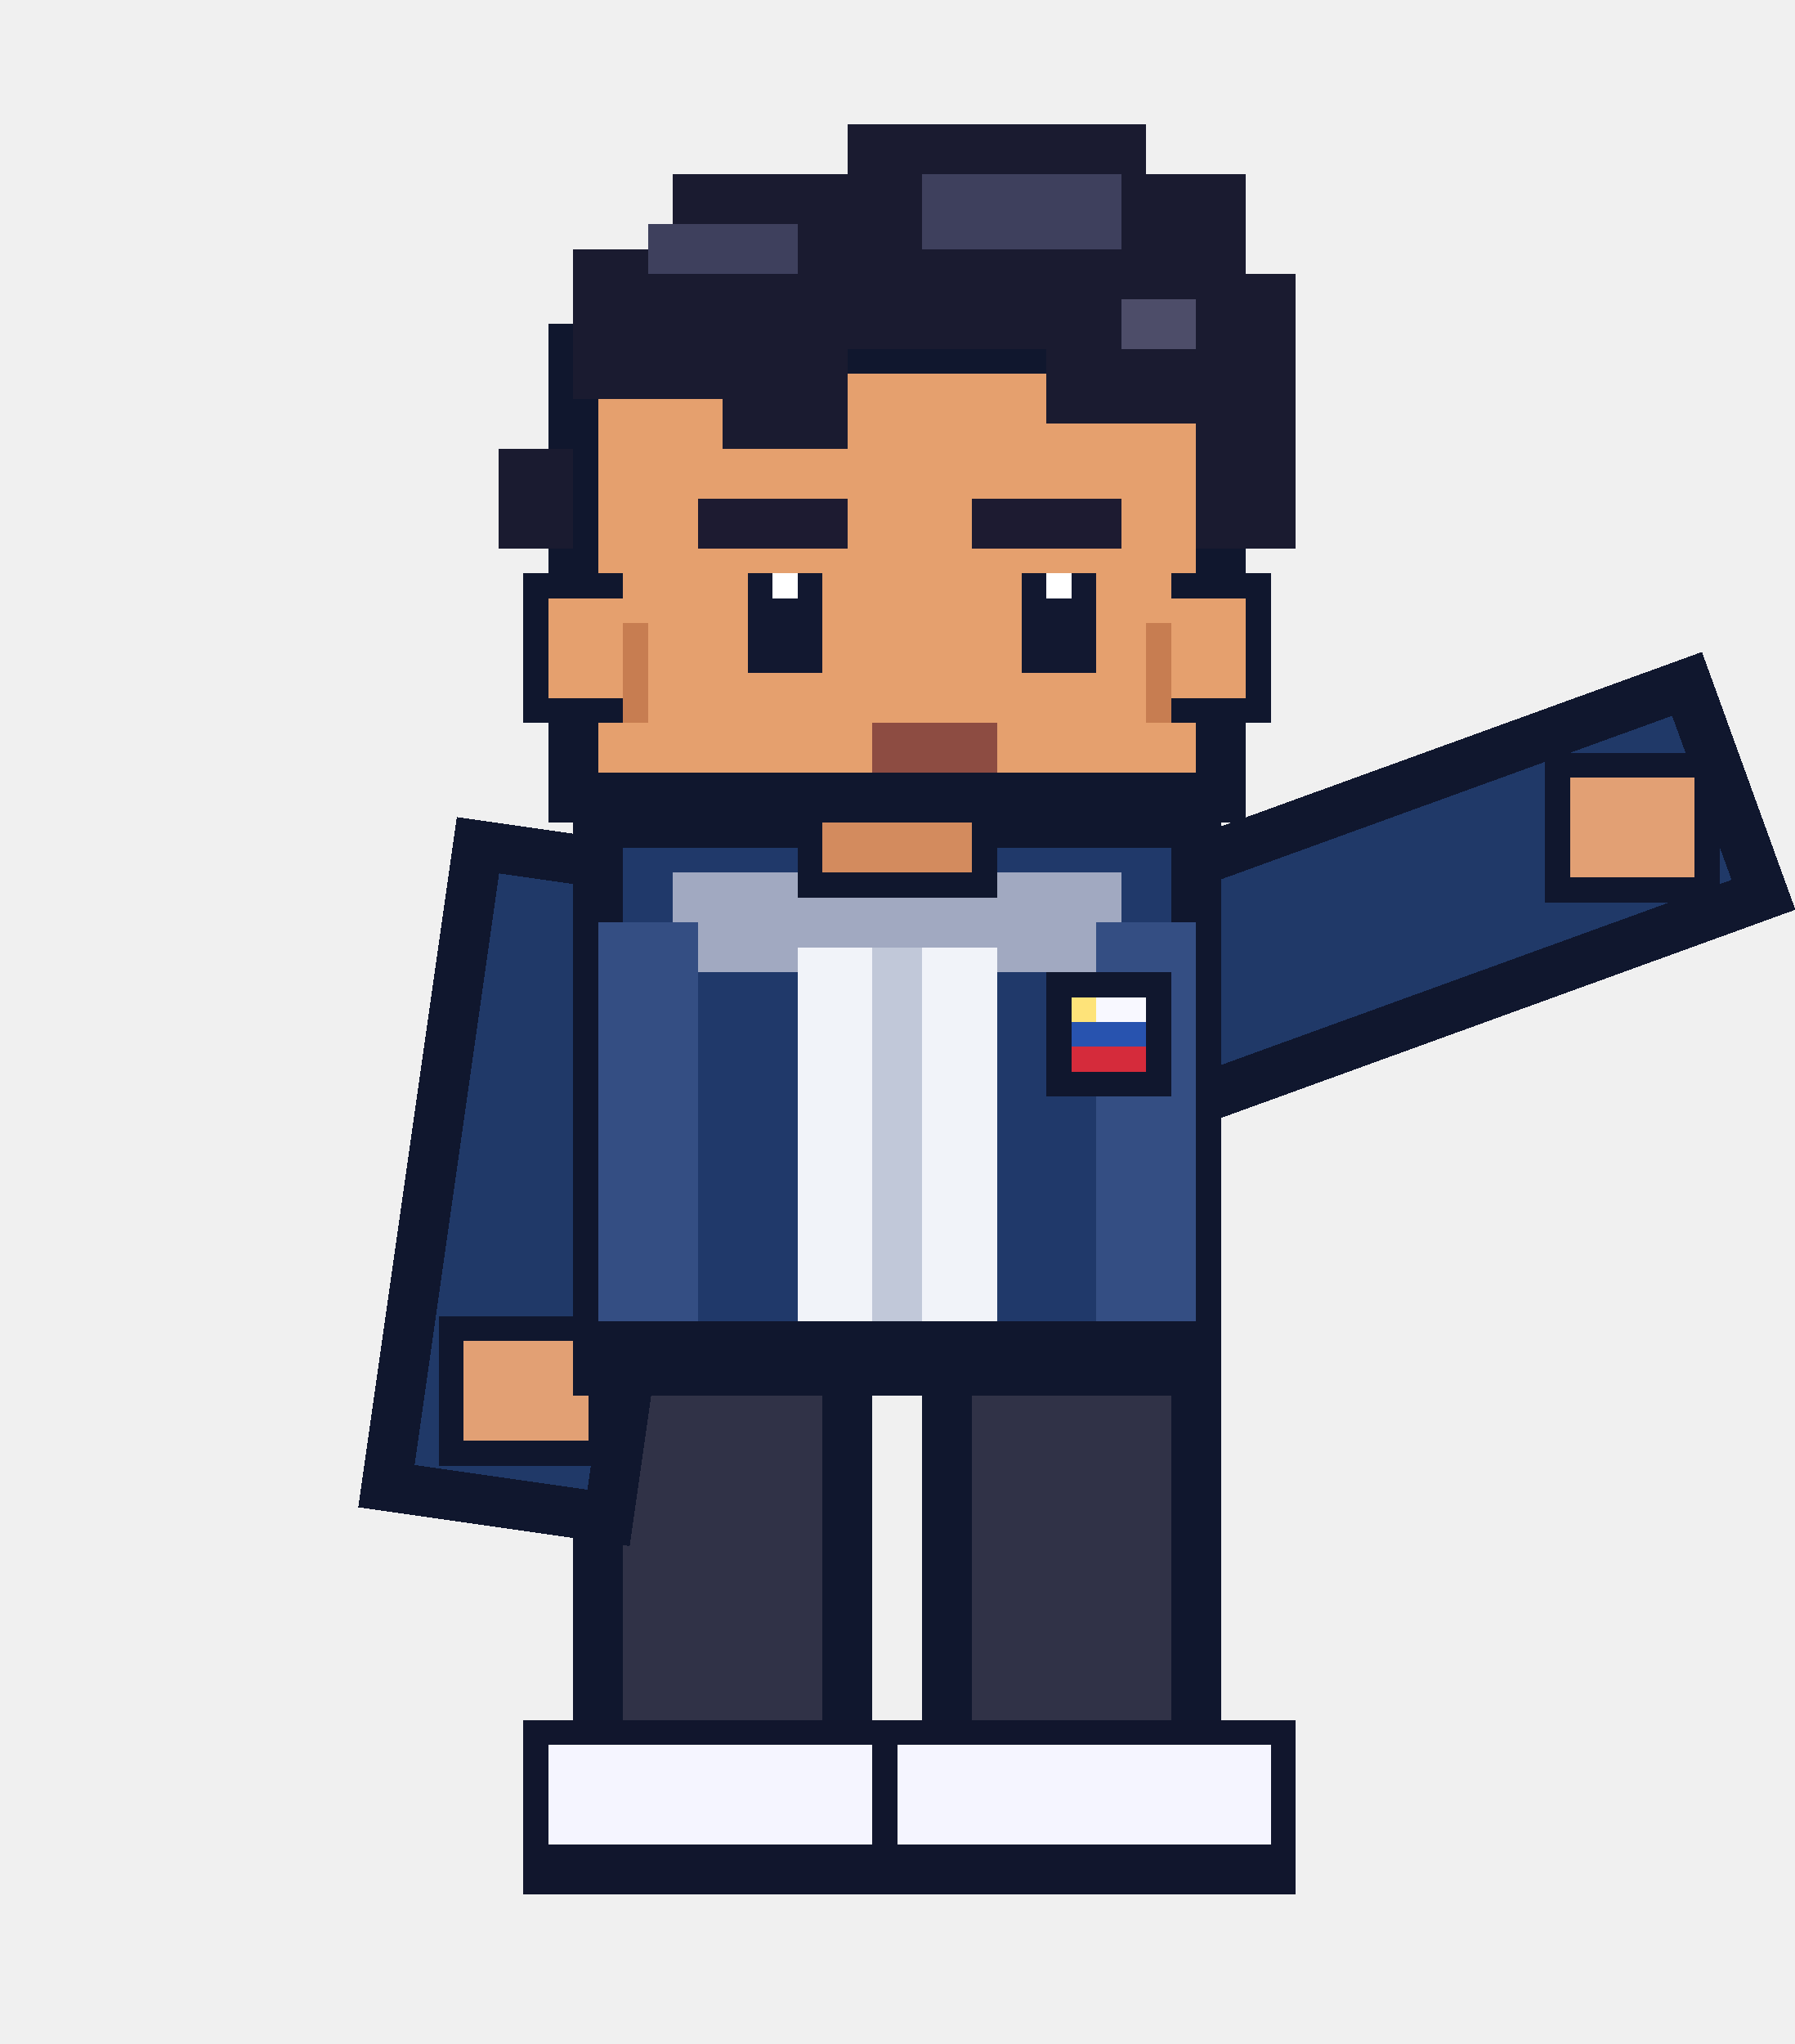
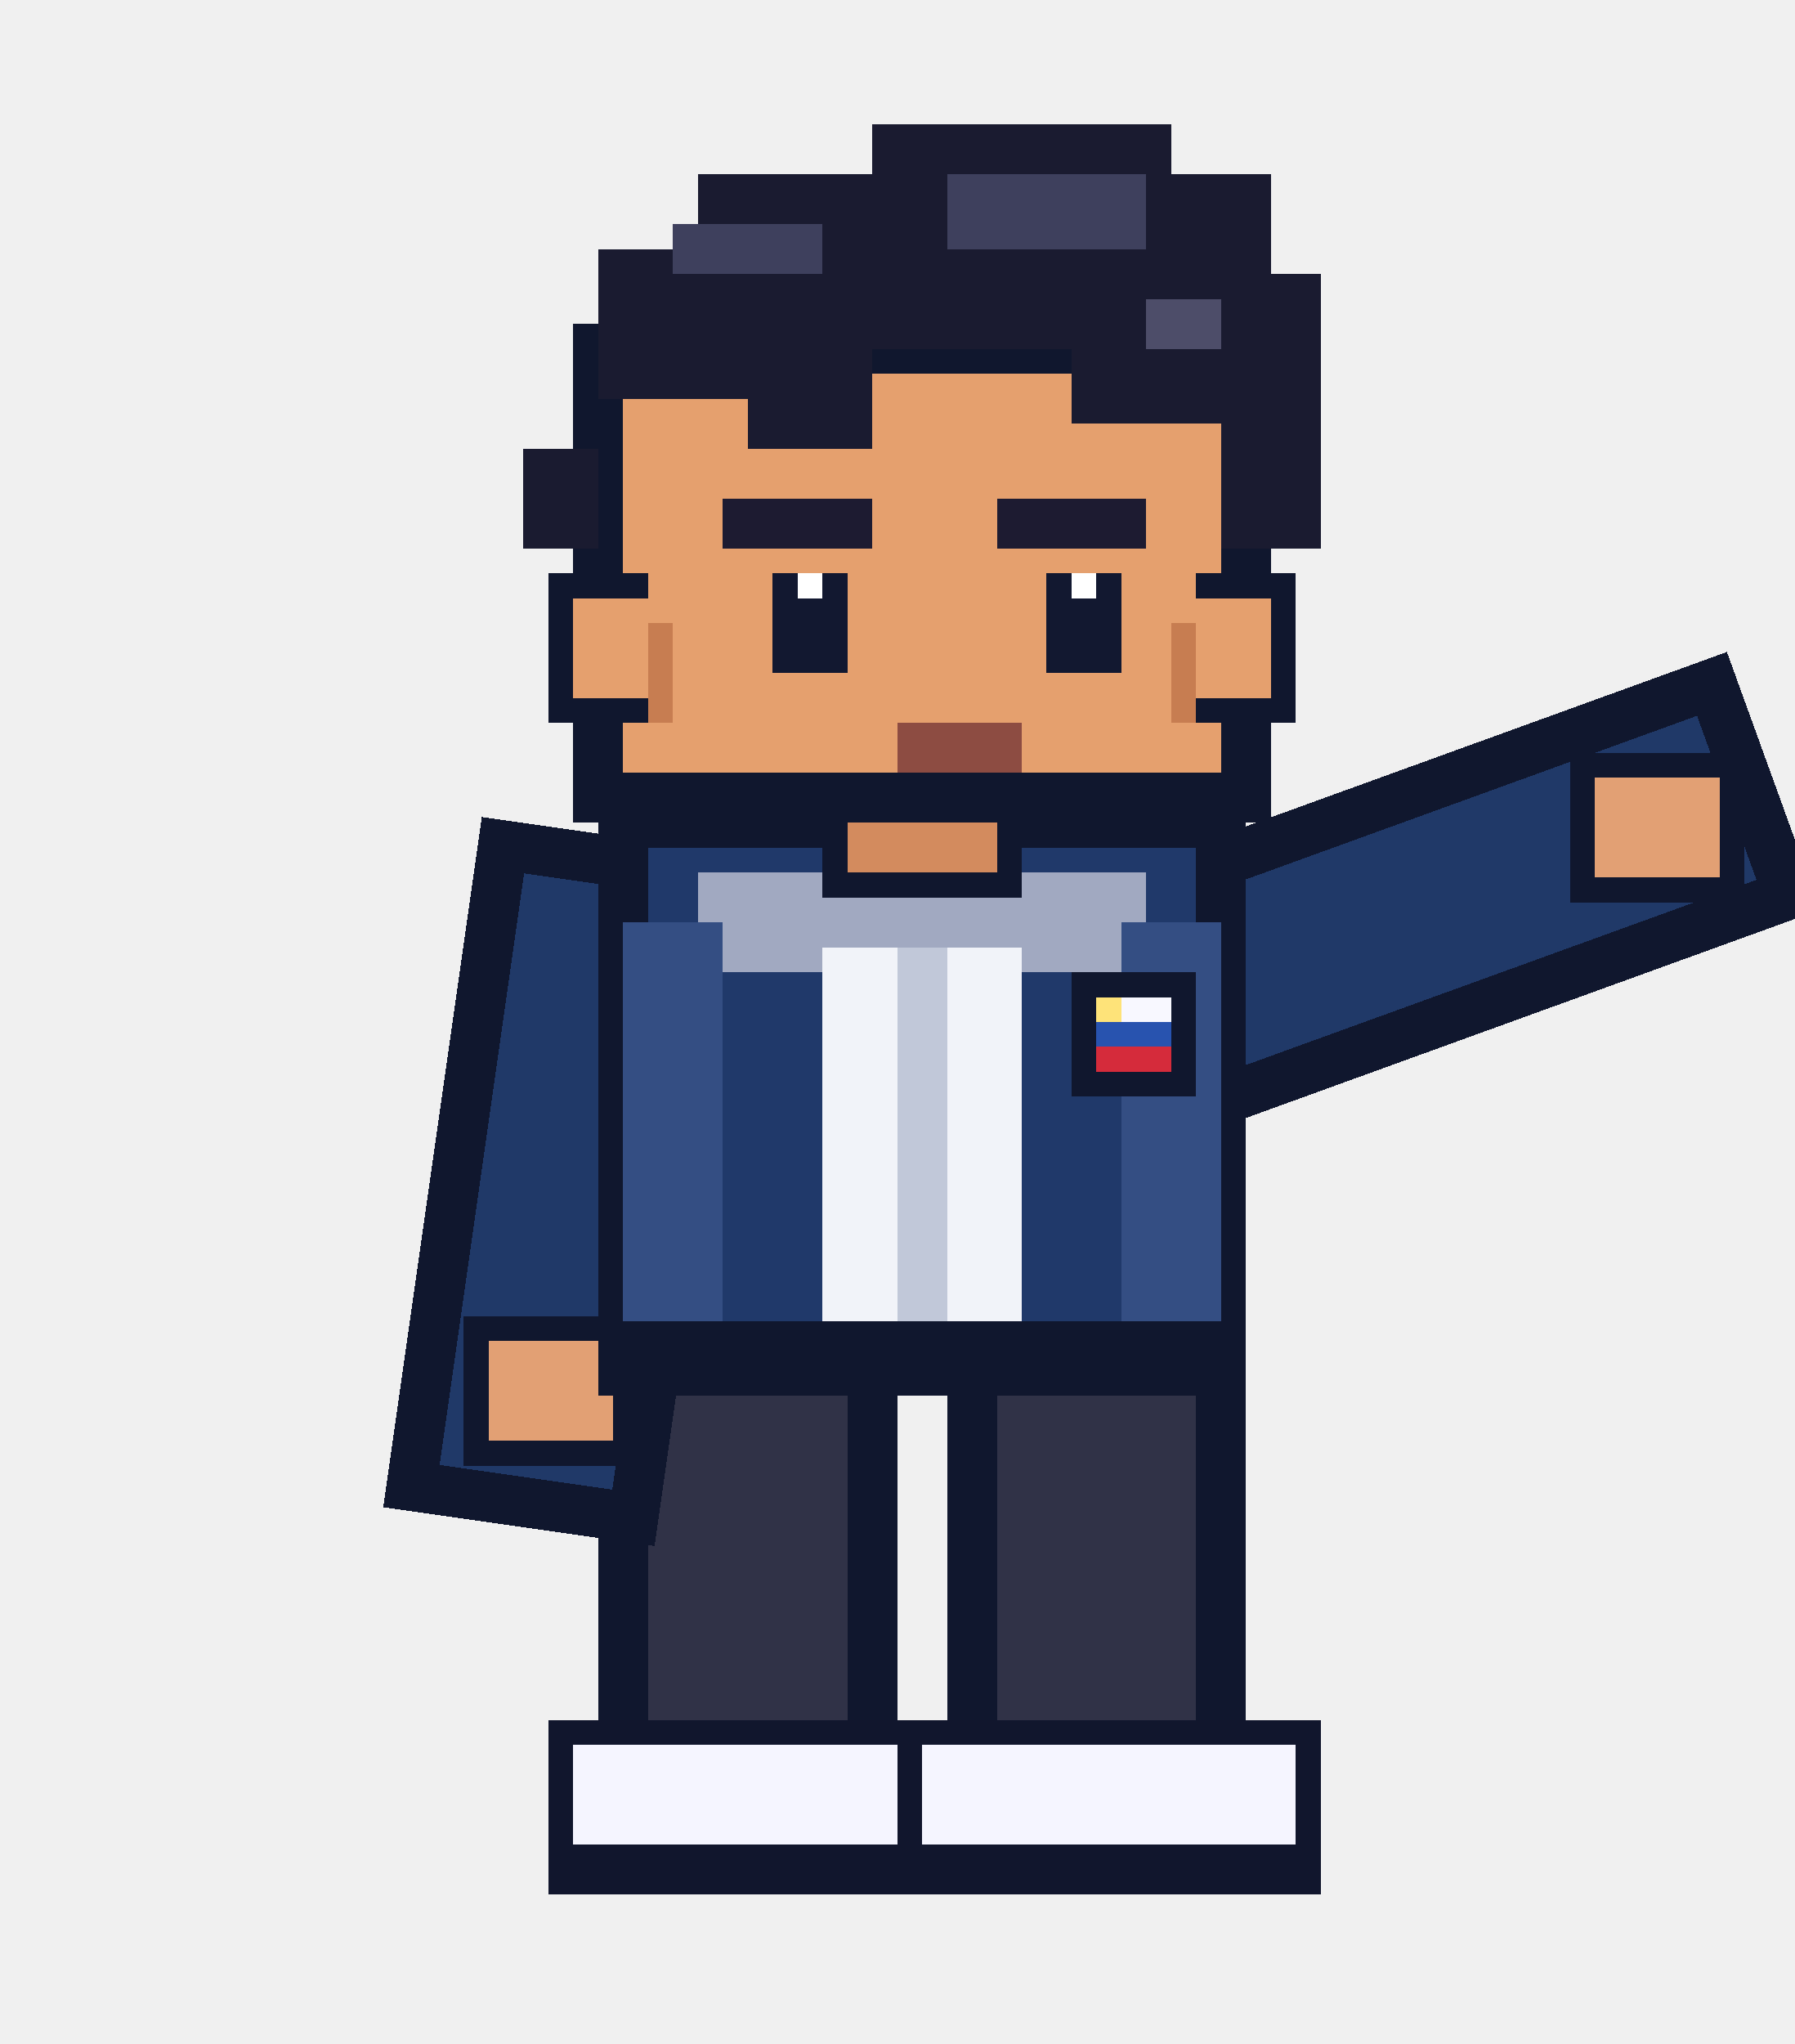
<svg xmlns="http://www.w3.org/2000/svg" viewBox="0 0 72 82" width="288" height="328" shape-rendering="crispEdges" role="img" aria-label="8-bit UrFavXBF think frame 2">
-   <g transform="translate(0 0)">
+   <g transform="translate(1 0)">
    <path d="M29 53L29 69" fill="none" stroke="#10172e" stroke-width="12" stroke-linecap="square" />
    <path d="M29 53L29 69" fill="none" stroke="#303247" stroke-width="8" stroke-linecap="square" />
    <path d="M43 53L43 69" fill="none" stroke="#10172e" stroke-width="12" stroke-linecap="square" />
    <path d="M43 53L43 69" fill="none" stroke="#303247" stroke-width="8" stroke-linecap="square" />
    <rect x="21" y="69" width="17" height="7" fill="#11162d" />
    <rect x="22" y="70" width="15" height="4" fill="#f5f5ff" />
    <rect x="35" y="69" width="17" height="7" fill="#11162d" />
    <rect x="36" y="70" width="15" height="4" fill="#f5f5ff" />
    <path d="M23 39L20.6 55.8" fill="none" stroke="#10172e" stroke-width="11" stroke-linecap="square" />
    <path d="M23 39L20.6 55.8" fill="none" stroke="#203968" stroke-width="7" stroke-linecap="square" />
    <path d="M49 39L65 33.2" fill="none" stroke="#10172e" stroke-width="11" stroke-linecap="square" />
    <path d="M49 39L65 33.2" fill="none" stroke="#203968" stroke-width="7" stroke-linecap="square" />
    <rect x="17.6" y="52.8" width="7" height="6" fill="#10172e" />
    <rect x="18.6" y="53.8" width="5" height="4" fill="#e2a074" />
    <rect x="62" y="30.2" width="7" height="6" fill="#10172e" />
    <rect x="63" y="31.2" width="5" height="4" fill="#e2a074" />
    <path d="M23 32h26v24H23z" fill="#10172e" />
    <rect x="25" y="34" width="22" height="19" fill="#20396a" />
    <rect x="27" y="35" width="18" height="4" fill="#a1a9c1" />
    <rect x="32" y="38" width="8" height="15" fill="#f1f3f9" />
    <rect x="35" y="38" width="2" height="15" fill="#c1c8d9" />
    <rect x="24" y="37" width="4" height="16" fill="#344e83" />
    <rect x="44" y="37" width="4" height="16" fill="#344e83" />
    <rect x="42" y="39" width="5" height="5" fill="#10172e" />
    <rect x="43" y="40" width="3" height="1" fill="#f8f8ff" />
    <rect x="43" y="41" width="3" height="1" fill="#2853af" />
    <rect x="43" y="42" width="3" height="1" fill="#d52b3b" />
    <rect x="43" y="40" width="1" height="1" fill="#fee379" />
    <rect x="32" y="29" width="8" height="7" fill="#10172e" />
    <rect x="33" y="30" width="6" height="5" fill="#d38b5e" />
    <rect x="22" y="13" width="28" height="20" fill="#10172e" />
    <rect x="24" y="15" width="24" height="16" fill="#e5a06e" />
    <rect x="24" y="25" width="2" height="4" fill="#c77d51" />
    <rect x="46" y="25" width="2" height="4" fill="#c77d51" />
    <rect x="21" y="23" width="4" height="6" fill="#10172e" />
    <rect x="22" y="24" width="3" height="4" fill="#e5a06e" />
    <rect x="47" y="23" width="4" height="6" fill="#10172e" />
    <rect x="47" y="24" width="3" height="4" fill="#e5a06e" />
    <path d="M20 18h3V10h4V7h7V5h12v2h4v4h2v11h-4v-5h-6v-3h-8v4h-5v-2h-6v6h-3z" fill="#1a1b30" />
    <rect x="26" y="9" width="6" height="2" fill="#3e405d" />
    <rect x="37" y="7" width="8" height="3" fill="#3e405d" />
    <rect x="45" y="12" width="3" height="2" fill="#4d4d69" />
    <rect x="28" y="20" width="6" height="2" fill="#1d1b31" />
    <rect x="39" y="20" width="6" height="2" fill="#1d1b31" />
    <rect x="30" y="23" width="3" height="4" fill="#121830" />
    <rect x="41" y="23" width="3" height="4" fill="#121830" />
    <rect x="31" y="23" width="1" height="1" fill="#fff" />
    <rect x="42" y="23" width="1" height="1" fill="#fff" />
    <rect x="35" y="29" width="5" height="2" fill="#8d4c42" />
  </g>
</svg>
